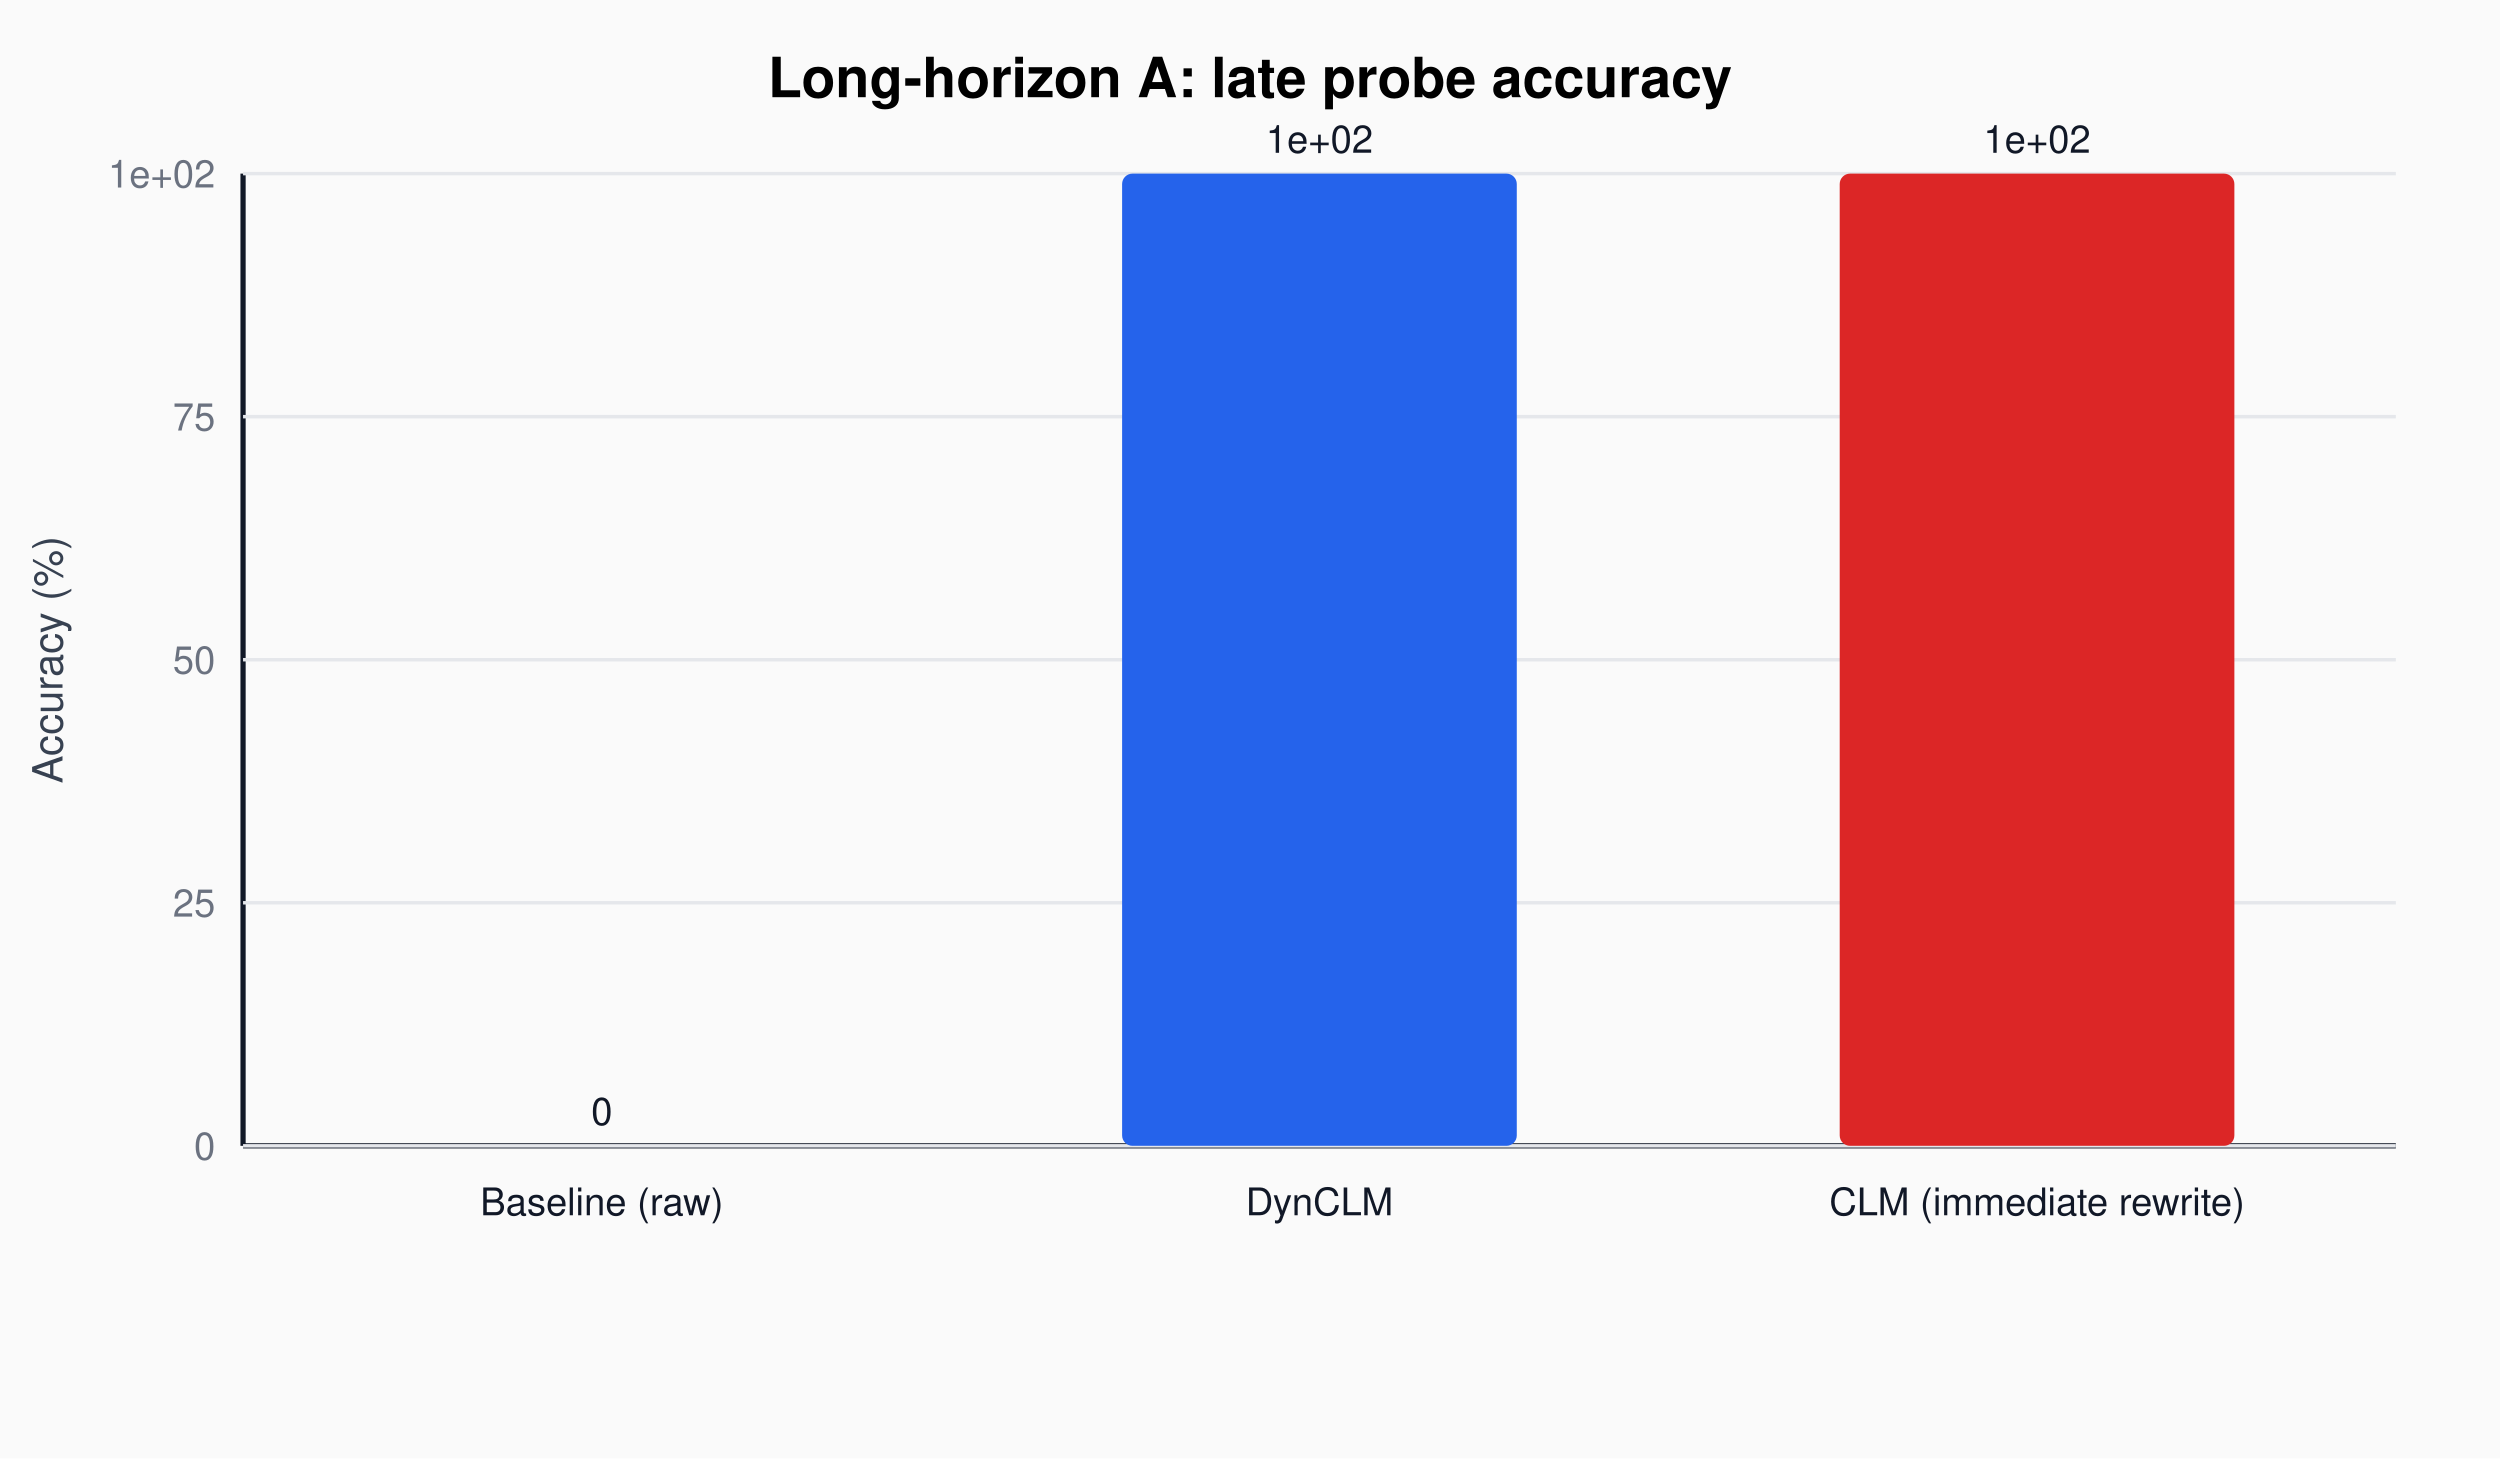
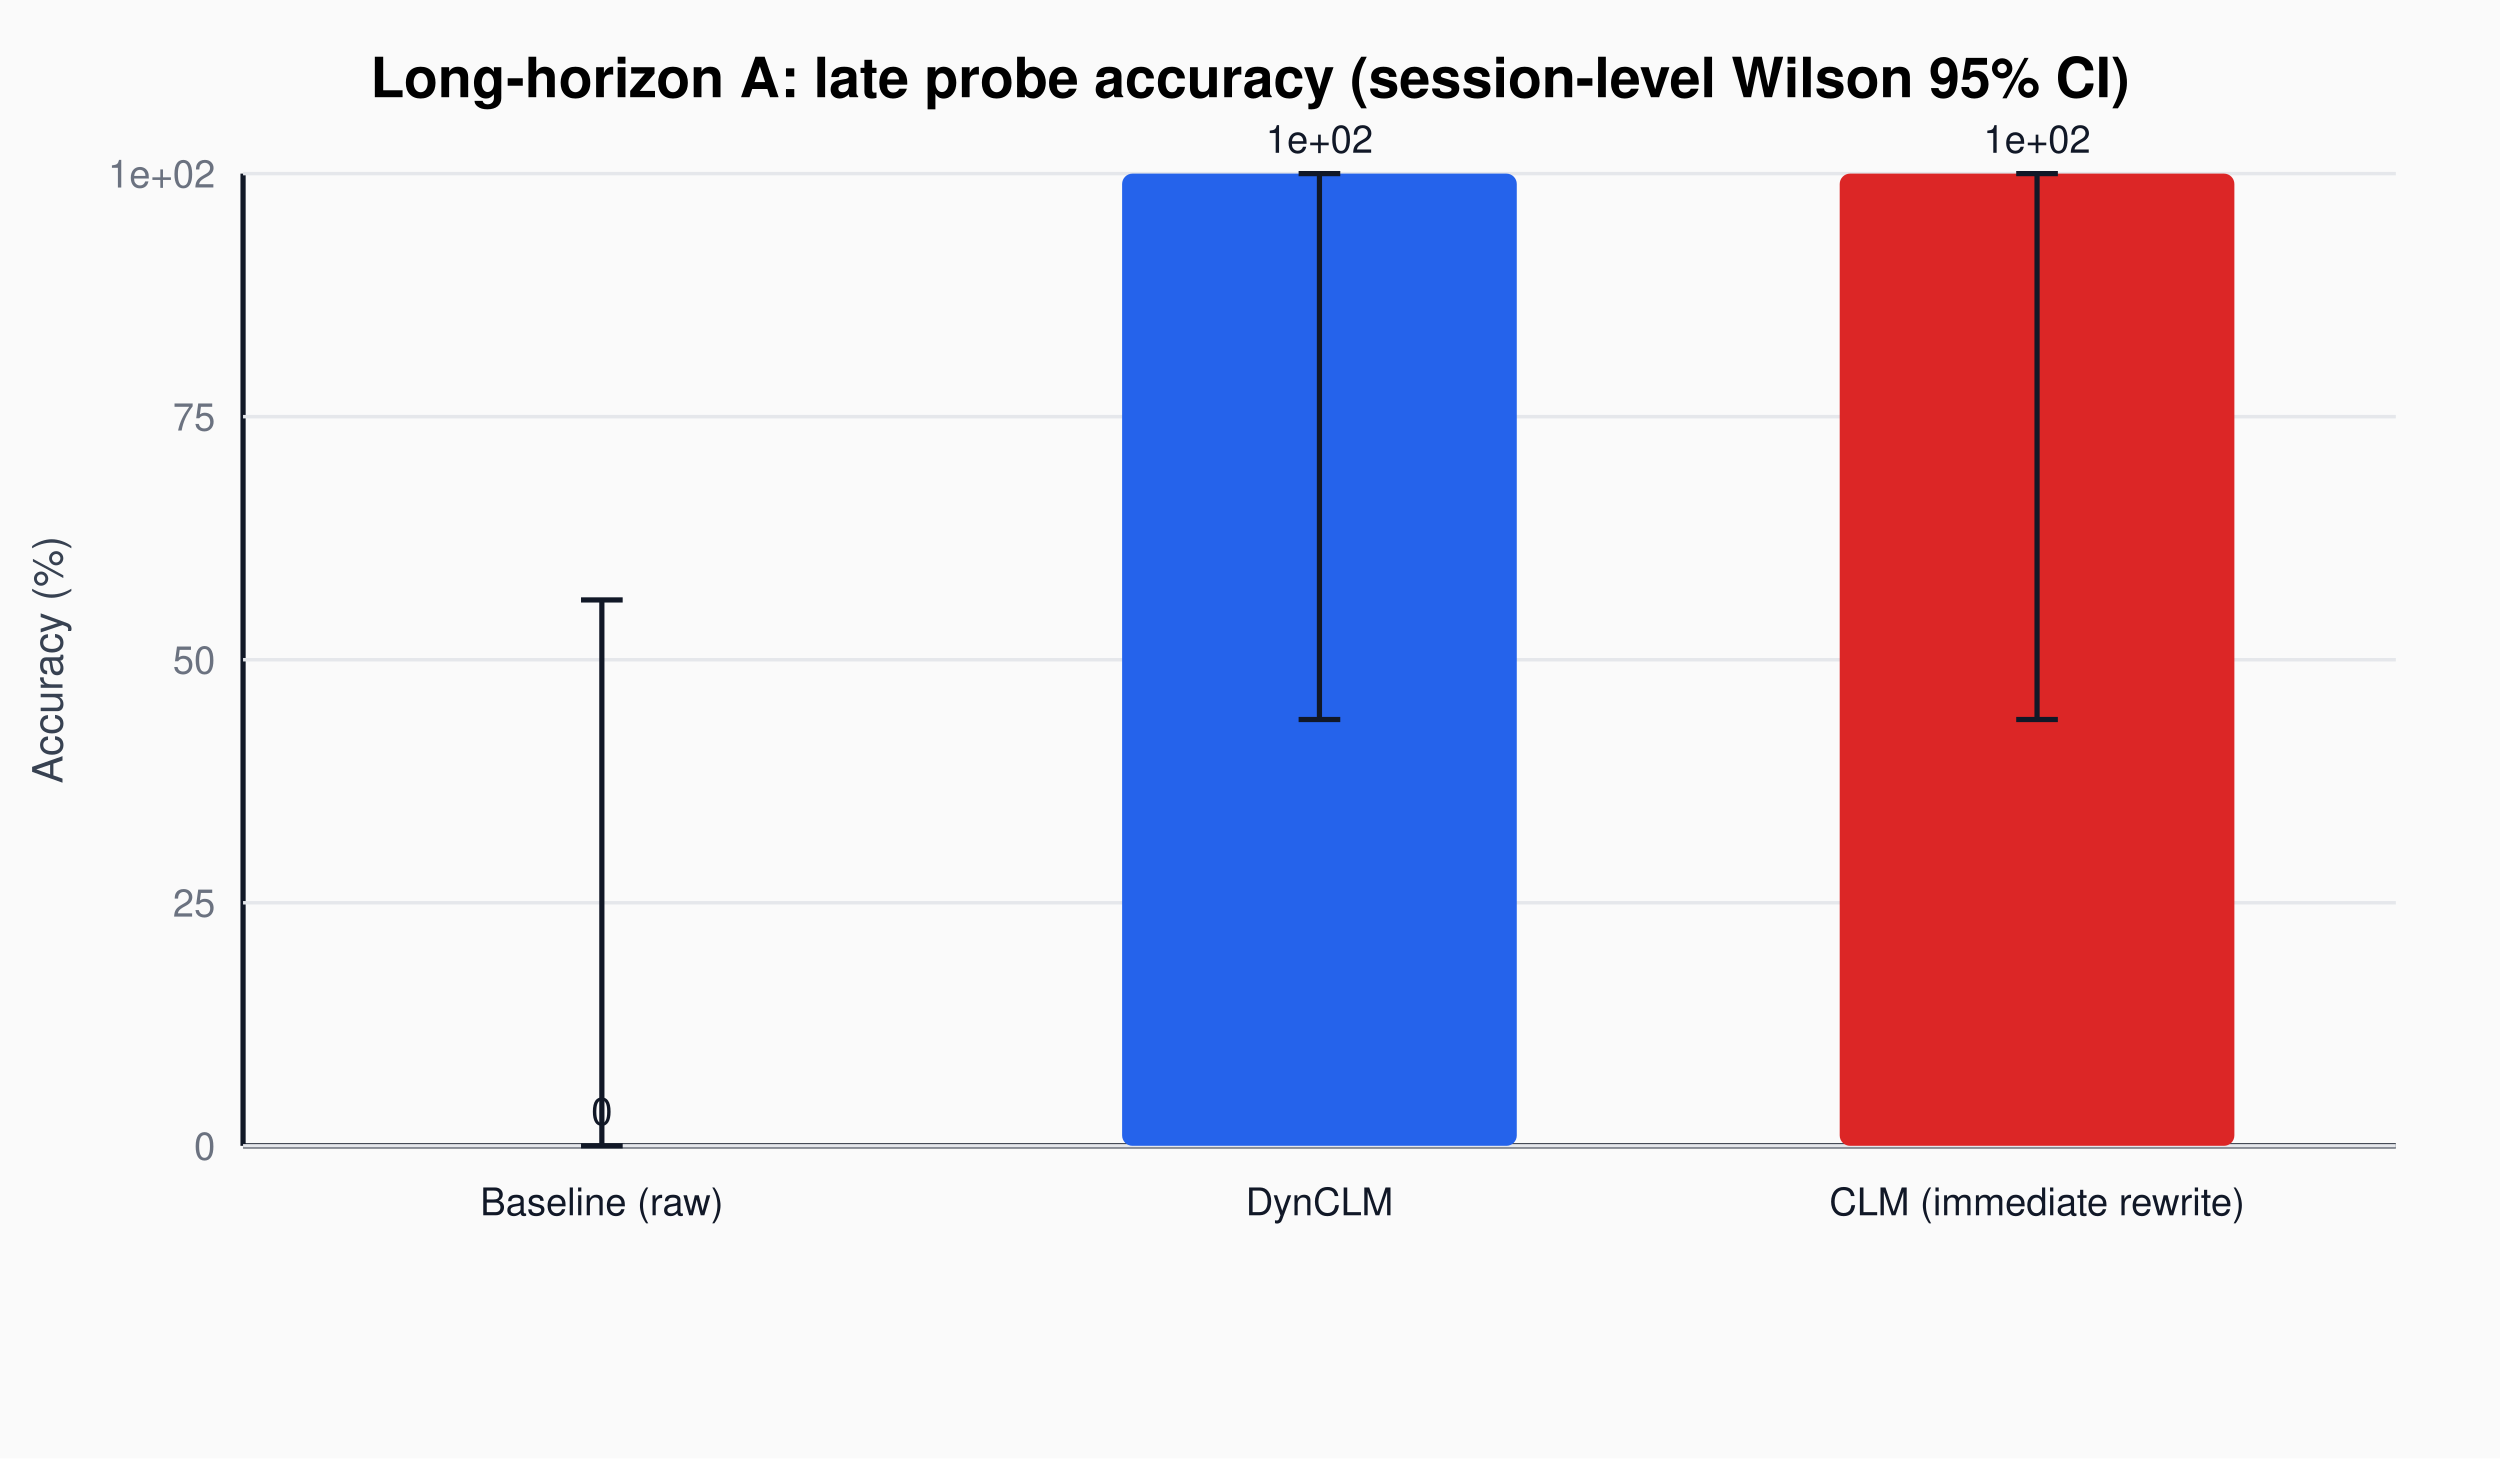
<svg xmlns="http://www.w3.org/2000/svg" width="720" height="420" viewBox="0 0 720 420">
  <rect width="100%" height="100%" fill="#fafafa" />
-   <text x="360.0" y="28" text-anchor="middle" font-family="Helvetica,Arial,sans-serif" font-size="16" font-weight="700">Long-horizon A: late probe accuracy</text>
+   <text x="360.0" y="28" text-anchor="middle" font-family="Helvetica,Arial,sans-serif" font-size="16" font-weight="700">Long-horizon A: late probe accuracy (session-level Wilson 95% CI)</text>
  <text x="18" y="190.0" transform="rotate(-90 18,190.0)" text-anchor="middle" font-family="Helvetica,Arial,sans-serif" font-size="12" fill="#374151">Accuracy (%)</text>
  <line x1="70" y1="50" x2="70" y2="330" stroke="#111827" stroke-width="1.5" />
  <line x1="70" y1="330" x2="690" y2="330" stroke="#111827" stroke-width="1.5" />
  <line x1="70" y1="50.0" x2="690" y2="50.0" stroke="#e5e7eb" />
  <text x="62" y="54.0" text-anchor="end" font-family="Helvetica,Arial,sans-serif" font-size="11" fill="#6b7280">1e+02</text>
  <line x1="70" y1="120.0" x2="690" y2="120.0" stroke="#e5e7eb" />
  <text x="62" y="124.0" text-anchor="end" font-family="Helvetica,Arial,sans-serif" font-size="11" fill="#6b7280">75</text>
  <line x1="70" y1="190.0" x2="690" y2="190.0" stroke="#e5e7eb" />
  <text x="62" y="194.0" text-anchor="end" font-family="Helvetica,Arial,sans-serif" font-size="11" fill="#6b7280">50</text>
  <line x1="70" y1="260.0" x2="690" y2="260.0" stroke="#e5e7eb" />
  <text x="62" y="264.0" text-anchor="end" font-family="Helvetica,Arial,sans-serif" font-size="11" fill="#6b7280">25</text>
  <line x1="70" y1="330.0" x2="690" y2="330.0" stroke="#e5e7eb" />
  <text x="62" y="334.0" text-anchor="end" font-family="Helvetica,Arial,sans-serif" font-size="11" fill="#6b7280">0</text>
  <rect x="116.5" y="330.0" width="113.667" height="0.0" fill="#6b7280" rx="3" />
+   <line x1="173.333" y1="330.0" x2="173.333" y2="172.781" stroke="#111827" stroke-width="1.5" />
+   <line x1="167.333" y1="330.0" x2="179.333" y2="330.0" stroke="#111827" stroke-width="1.5" />
+   <line x1="167.333" y1="172.781" x2="179.333" y2="172.781" stroke="#111827" stroke-width="1.5" />
  <text x="173.333" y="324.0" text-anchor="middle" font-family="Helvetica,Arial,sans-serif" font-size="11" fill="#111827">0</text>
  <text x="173.333" y="350" text-anchor="middle" font-family="Helvetica,Arial,sans-serif" font-size="11" fill="#111827">Baseline (raw)</text>
  <rect x="323.167" y="50.0" width="113.667" height="280.0" fill="#2563eb" rx="3" />
+   <line x1="380" y1="207.219" x2="380" y2="50.0" stroke="#111827" stroke-width="1.5" />
+   <line x1="374" y1="207.219" x2="386" y2="207.219" stroke="#111827" stroke-width="1.5" />
+   <line x1="374" y1="50.0" x2="386" y2="50.0" stroke="#111827" stroke-width="1.5" />
  <text x="380" y="44.0" text-anchor="middle" font-family="Helvetica,Arial,sans-serif" font-size="11" fill="#111827">1e+02</text>
  <text x="380" y="350" text-anchor="middle" font-family="Helvetica,Arial,sans-serif" font-size="11" fill="#111827">DynCLM</text>
  <rect x="529.833" y="50.0" width="113.667" height="280.0" fill="#dc2626" rx="3" />
+   <line x1="586.667" y1="207.219" x2="586.667" y2="50.0" stroke="#111827" stroke-width="1.5" />
+   <line x1="580.667" y1="207.219" x2="592.667" y2="207.219" stroke="#111827" stroke-width="1.5" />
+   <line x1="580.667" y1="50.0" x2="592.667" y2="50.0" stroke="#111827" stroke-width="1.5" />
  <text x="586.667" y="44.0" text-anchor="middle" font-family="Helvetica,Arial,sans-serif" font-size="11" fill="#111827">1e+02</text>
  <text x="586.667" y="350" text-anchor="middle" font-family="Helvetica,Arial,sans-serif" font-size="11" fill="#111827">CLM (immediate rewrite)</text>
</svg>
